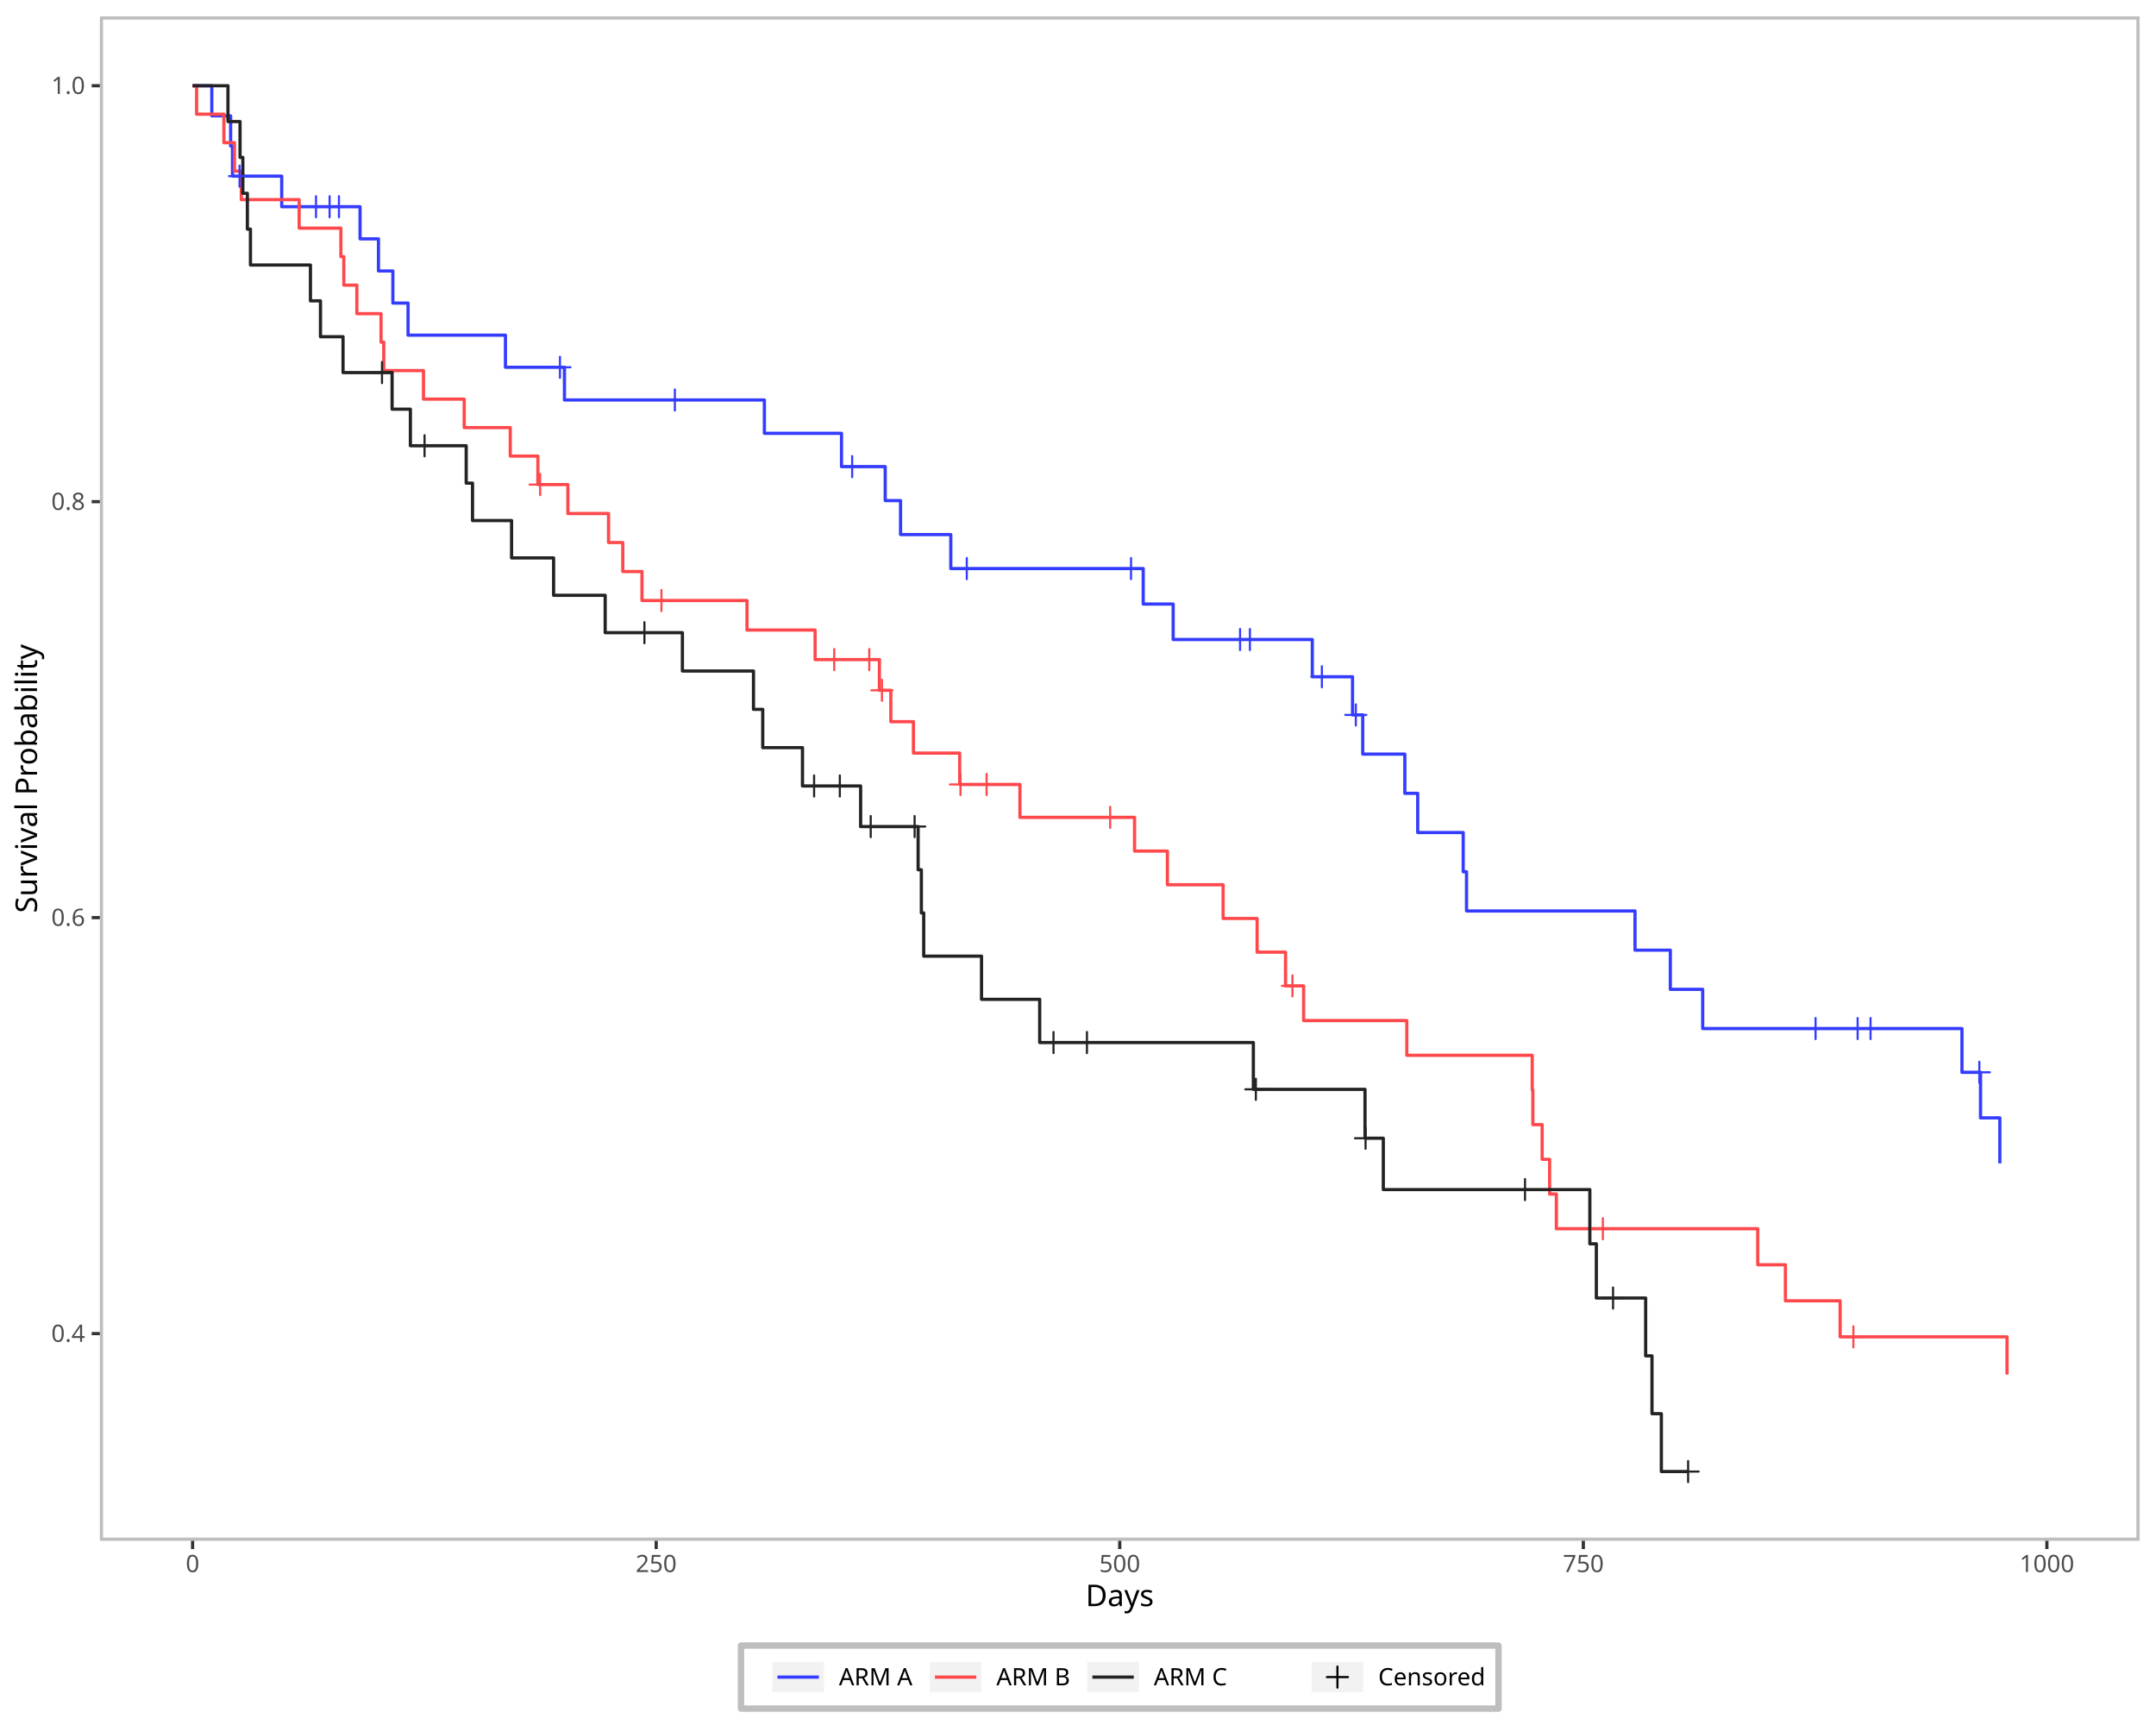
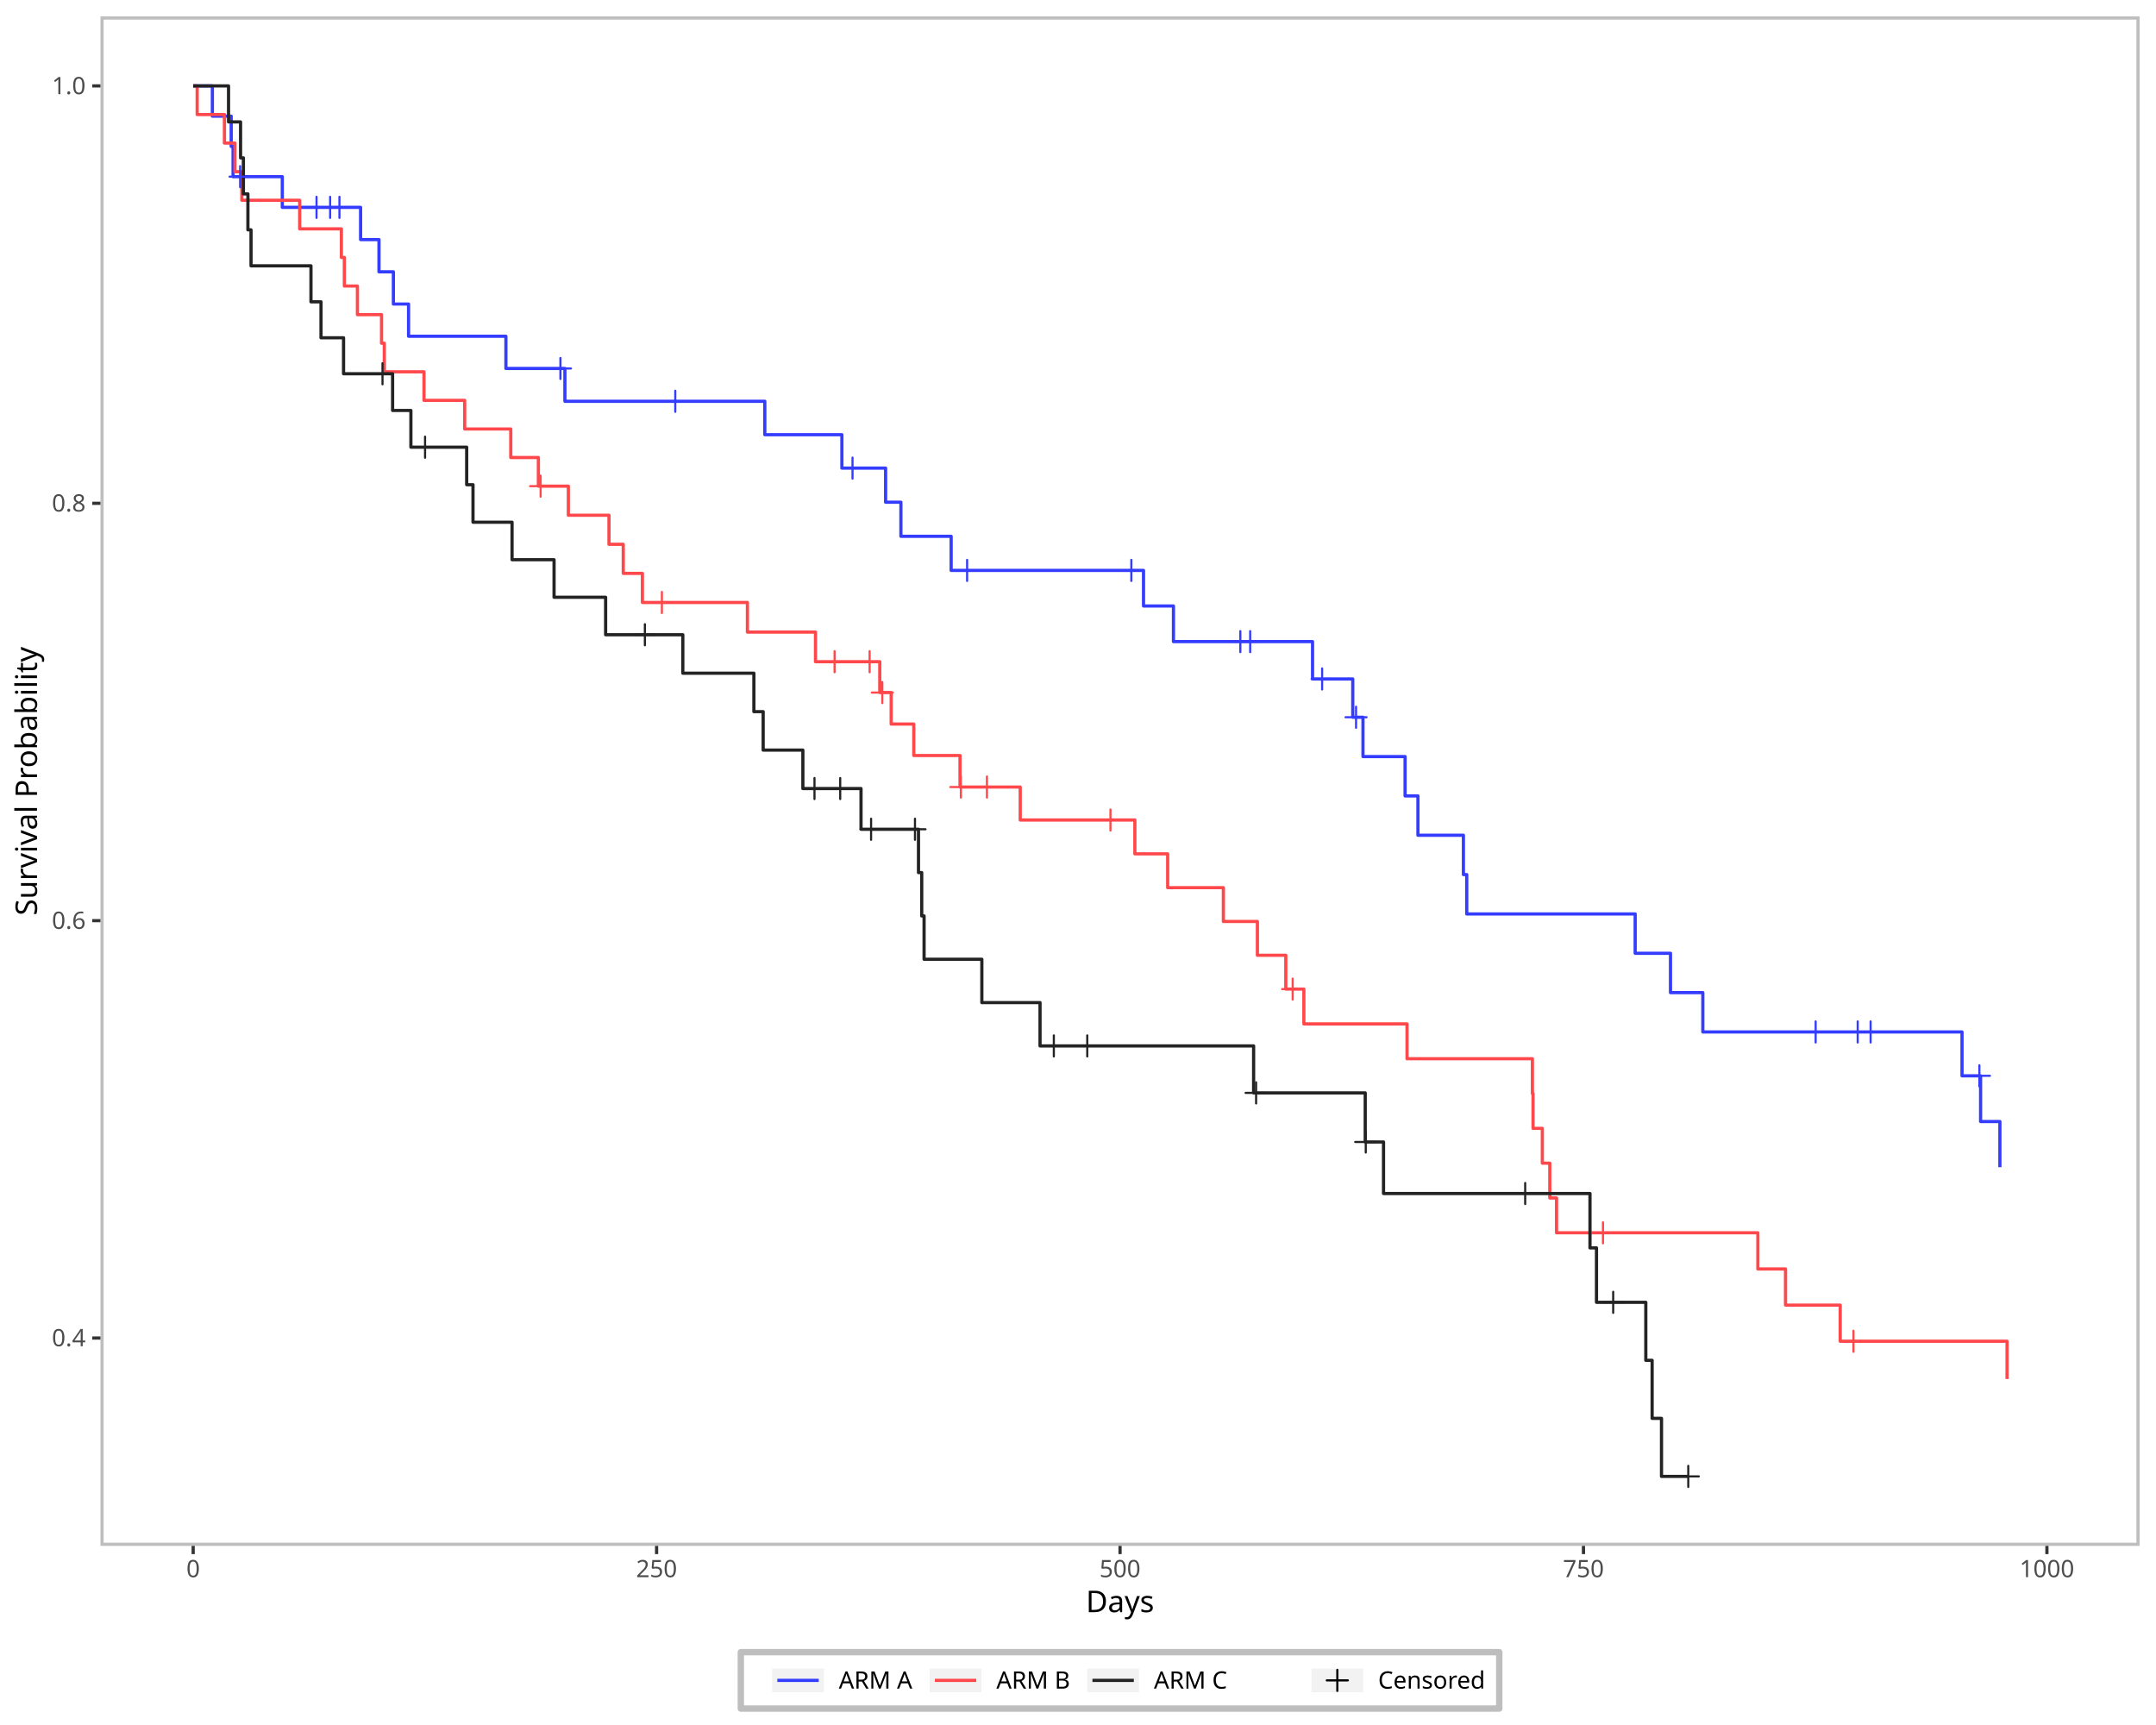
<svg xmlns="http://www.w3.org/2000/svg" class="svglite" data-engine-version="2.0" width="720.00pt" height="576.00pt" viewBox="0 0 720.00 576.00">
  <defs>
    <style type="text/css">
    .svglite line, .svglite polyline, .svglite polygon, .svglite path, .svglite rect, .svglite circle {
      fill: none;
      stroke: #000000;
      stroke-linecap: round;
      stroke-linejoin: round;
      stroke-miterlimit: 10.00;
    }
  </style>
  </defs>
  <rect width="100%" height="100%" style="stroke: none; fill: #FFFFFF;" />
  <defs>
    <clipPath id="cpMC4wMHw3MjAuMDB8MC4wMHw1NzYuMDA=">
      <rect x="0.00" y="0.00" width="720.00" height="576.00" />
    </clipPath>
  </defs>
  <g clip-path="url(#cpMC4wMHw3MjAuMDB8MC4wMHw1NzYuMDA=)">
    <rect x="0.00" y="0.00" width="720.00" height="576.00" style="stroke-width: 1.07; stroke: #FFFFFF; fill: #FFFFFF;" />
  </g>
  <defs>
-     <clipPath id="cpMzMuMzV8NzE0LjUyfDUuNDh8NTE0LjUw">
-       <rect x="33.35" y="5.48" width="681.17" height="509.02" />
+     <clipPath id="cpMzMuNTV8NzE0LjUyfDUuNDh8NTE2LjIw">
+       <rect x="33.55" y="5.48" width="680.97" height="510.72" />
    </clipPath>
  </defs>
-   <g clip-path="url(#cpMzMuMzV8NzE0LjUyfDUuNDh8NTE0LjUw)">
-     <polyline points="64.32,514.50 64.32,5.48 " style="stroke-width: 4.27; stroke: #FFFFFF; stroke-linecap: butt;" />
-     <polyline points="219.13,514.50 219.13,5.48 " style="stroke-width: 4.27; stroke: #FFFFFF; stroke-linecap: butt;" />
-     <polyline points="373.94,514.50 373.94,5.48 " style="stroke-width: 4.27; stroke: #FFFFFF; stroke-linecap: butt;" />
-     <polyline points="528.75,514.50 528.75,5.48 " style="stroke-width: 4.27; stroke: #FFFFFF; stroke-linecap: butt;" />
-     <polyline points="683.56,514.50 683.56,5.48 " style="stroke-width: 4.27; stroke: #FFFFFF; stroke-linecap: butt;" />
-     <line x1="33.35" y1="723.10" x2="714.52" y2="723.10" style="stroke-width: 1.07; stroke-linecap: butt;" />
-     <polyline points="64.32,28.62 70.73,28.62 70.73,38.68 77.02,38.68 77.02,48.75 77.64,48.75 77.64,58.81 80.00,58.81 80.00,58.81 94.08,58.81 94.08,69.03 105.53,69.03 105.53,69.03 110.07,69.03 110.07,69.03 113.19,69.03 113.19,69.03 120.24,69.03 120.24,79.75 126.39,79.75 126.39,90.48 131.20,90.48 131.20,101.20 136.27,101.20 136.27,111.92 168.79,111.92 168.79,122.64 187.00,122.64 187.00,122.64 188.50,122.64 188.50,133.56 225.37,133.56 225.37,133.56 255.27,133.56 255.27,144.69 281.02,144.69 281.02,155.81 284.58,155.81 284.58,155.81 295.62,155.81 295.62,167.15 300.74,167.15 300.74,178.50 317.52,178.50 317.52,189.85 322.86,189.85 322.86,189.85 377.71,189.85 377.71,189.85 381.78,189.85 381.78,201.70 391.78,201.70 391.78,213.55 414.12,213.55 414.12,213.55 417.41,213.55 417.41,213.55 438.25,213.55 438.25,225.98 441.45,225.98 441.45,225.98 451.68,225.98 451.68,238.72 452.78,238.72 452.78,238.72 455.09,238.72 455.09,251.81 469.15,251.81 469.15,264.90 473.45,264.90 473.45,278.00 488.64,278.00 488.64,291.09 489.75,291.09 489.75,304.18 546.02,304.18 546.02,317.27 557.81,317.27 557.81,330.36 568.62,330.36 568.62,343.45 606.31,343.45 606.31,343.45 620.36,343.45 620.36,343.45 624.67,343.45 624.67,343.45 655.20,343.45 655.20,358.06 661.00,358.06 661.00,358.06 661.40,358.06 661.40,373.27 667.85,373.27 667.85,388.48 " style="stroke-width: 1.07; stroke: #343CFF; stroke-linecap: butt;" />
-     <polyline points="64.32,28.62 65.66,28.62 65.66,38.13 74.77,38.13 74.77,47.64 78.29,47.64 78.29,57.16 80.58,57.16 80.58,66.67 99.90,66.67 99.90,76.18 113.84,76.18 113.84,85.70 114.82,85.70 114.82,95.21 119.18,95.21 119.18,104.73 127.25,104.73 127.25,114.24 128.16,114.24 128.16,123.75 141.42,123.75 141.42,133.27 155.02,133.27 155.02,142.78 170.41,142.78 170.41,152.29 179.63,152.29 179.63,161.81 180.38,161.81 180.38,161.81 189.64,161.81 189.64,171.48 203.22,171.48 203.22,181.16 207.99,181.16 207.99,190.84 214.39,190.84 214.39,200.52 220.89,200.52 220.89,200.52 249.46,200.52 249.46,210.38 272.20,210.38 272.20,220.24 278.58,220.24 278.58,220.24 290.29,220.24 290.29,220.24 293.68,220.24 293.68,230.50 294.53,230.50 294.53,230.50 297.49,230.50 297.49,240.98 305.04,240.98 305.04,251.46 320.49,251.46 320.49,261.94 320.76,261.94 320.76,261.94 329.48,261.94 329.48,261.94 340.60,261.94 340.60,272.92 370.74,272.92 370.74,272.92 378.89,272.92 378.89,284.18 389.86,284.18 389.86,295.43 408.46,295.43 408.46,306.69 419.82,306.69 419.82,317.94 429.31,317.94 429.31,329.20 431.61,329.20 431.61,329.20 435.35,329.20 435.35,340.78 469.81,340.78 469.81,352.37 511.69,352.37 511.69,363.95 511.90,363.95 511.90,375.54 515.00,375.54 515.00,387.12 517.50,387.12 517.50,398.71 519.75,398.71 519.75,410.29 535.27,410.29 535.27,410.29 587.00,410.29 587.00,422.33 596.24,422.33 596.24,434.36 614.51,434.36 614.51,446.39 618.94,446.39 618.94,446.39 670.25,446.39 670.25,458.97 " style="stroke-width: 1.07; stroke: #FF484B; stroke-linecap: butt;" />
-     <polyline points="64.32,28.62 76.13,28.62 76.13,40.59 80.16,40.59 80.16,52.56 81.10,52.56 81.10,64.54 82.61,64.54 82.61,76.51 83.64,76.51 83.64,88.49 103.67,88.49 103.67,100.46 107.02,100.46 107.02,112.43 114.56,112.43 114.56,124.41 127.57,124.41 127.57,124.41 130.94,124.41 130.94,136.63 137.05,136.63 137.05,148.84 141.78,148.84 141.78,148.84 155.69,148.84 155.69,161.33 157.80,161.33 157.80,173.81 170.84,173.81 170.84,186.30 184.88,186.30 184.88,198.78 202.10,198.78 202.10,211.26 215.21,211.26 215.21,211.26 227.89,211.26 227.89,224.06 251.63,224.06 251.63,236.86 254.72,236.86 254.72,249.65 267.99,249.65 267.99,262.45 271.87,262.45 271.87,262.45 280.46,262.45 280.46,262.45 287.41,262.45 287.41,276.00 290.78,276.00 290.78,276.00 305.44,276.00 305.44,276.00 306.61,276.00 306.61,290.42 307.69,290.42 307.69,304.84 308.48,304.84 308.48,319.27 327.78,319.27 327.78,333.69 347.21,333.69 347.21,348.11 351.82,348.11 351.82,348.11 362.99,348.11 362.99,348.11 418.56,348.11 418.56,363.74 419.40,363.74 419.40,363.74 455.85,363.74 455.85,380.07 456.03,380.07 456.03,380.07 461.96,380.07 461.96,397.22 509.28,397.22 509.28,397.22 530.93,397.22 530.93,415.33 533.10,415.33 533.10,433.43 538.68,433.43 538.68,433.43 549.57,433.43 549.57,452.74 551.68,452.74 551.68,472.05 554.81,472.05 554.81,491.37 563.75,491.37 563.75,491.37 " style="stroke-width: 1.07; stroke: #232323; stroke-linecap: butt;" />
-     <line x1="76.48" y1="58.81" x2="83.52" y2="58.81" style="stroke-width: 0.71; stroke: #343CFF;" />
-     <line x1="80.00" y1="62.33" x2="80.00" y2="55.29" style="stroke-width: 0.71; stroke: #343CFF;" />
-     <line x1="102.01" y1="69.03" x2="109.05" y2="69.03" style="stroke-width: 0.71; stroke: #343CFF;" />
-     <line x1="105.53" y1="72.55" x2="105.53" y2="65.51" style="stroke-width: 0.71; stroke: #343CFF;" />
-     <line x1="106.55" y1="69.03" x2="113.59" y2="69.03" style="stroke-width: 0.71; stroke: #343CFF;" />
-     <line x1="110.07" y1="72.55" x2="110.07" y2="65.51" style="stroke-width: 0.71; stroke: #343CFF;" />
-     <line x1="109.67" y1="69.03" x2="116.70" y2="69.03" style="stroke-width: 0.71; stroke: #343CFF;" />
-     <line x1="113.19" y1="72.55" x2="113.19" y2="65.51" style="stroke-width: 0.71; stroke: #343CFF;" />
-     <line x1="183.48" y1="122.64" x2="190.51" y2="122.64" style="stroke-width: 0.71; stroke: #343CFF;" />
-     <line x1="187.00" y1="126.16" x2="187.00" y2="119.13" style="stroke-width: 0.71; stroke: #343CFF;" />
-     <line x1="221.85" y1="133.56" x2="228.89" y2="133.56" style="stroke-width: 0.71; stroke: #343CFF;" />
-     <line x1="225.37" y1="137.08" x2="225.37" y2="130.04" style="stroke-width: 0.71; stroke: #343CFF;" />
-     <line x1="281.06" y1="155.81" x2="288.10" y2="155.81" style="stroke-width: 0.71; stroke: #343CFF;" />
-     <line x1="284.58" y1="159.33" x2="284.58" y2="152.29" style="stroke-width: 0.71; stroke: #343CFF;" />
-     <line x1="319.34" y1="189.85" x2="326.38" y2="189.85" style="stroke-width: 0.71; stroke: #343CFF;" />
-     <line x1="322.86" y1="193.37" x2="322.86" y2="186.33" style="stroke-width: 0.71; stroke: #343CFF;" />
-     <line x1="374.19" y1="189.85" x2="381.23" y2="189.85" style="stroke-width: 0.71; stroke: #343CFF;" />
-     <line x1="377.71" y1="193.37" x2="377.71" y2="186.33" style="stroke-width: 0.71; stroke: #343CFF;" />
-     <line x1="410.60" y1="213.55" x2="417.64" y2="213.55" style="stroke-width: 0.71; stroke: #343CFF;" />
-     <line x1="414.12" y1="217.07" x2="414.12" y2="210.03" style="stroke-width: 0.71; stroke: #343CFF;" />
-     <line x1="413.89" y1="213.55" x2="420.93" y2="213.55" style="stroke-width: 0.71; stroke: #343CFF;" />
-     <line x1="417.41" y1="217.07" x2="417.41" y2="210.03" style="stroke-width: 0.71; stroke: #343CFF;" />
-     <line x1="437.93" y1="225.98" x2="444.97" y2="225.98" style="stroke-width: 0.71; stroke: #343CFF;" />
-     <line x1="441.45" y1="229.49" x2="441.45" y2="222.46" style="stroke-width: 0.71; stroke: #343CFF;" />
-     <line x1="449.26" y1="238.72" x2="456.30" y2="238.72" style="stroke-width: 0.71; stroke: #343CFF;" />
-     <line x1="452.78" y1="242.24" x2="452.78" y2="235.20" style="stroke-width: 0.71; stroke: #343CFF;" />
-     <line x1="602.79" y1="343.45" x2="609.83" y2="343.45" style="stroke-width: 0.71; stroke: #343CFF;" />
-     <line x1="606.31" y1="346.97" x2="606.31" y2="339.93" style="stroke-width: 0.71; stroke: #343CFF;" />
-     <line x1="616.84" y1="343.45" x2="623.87" y2="343.45" style="stroke-width: 0.71; stroke: #343CFF;" />
-     <line x1="620.36" y1="346.97" x2="620.36" y2="339.93" style="stroke-width: 0.71; stroke: #343CFF;" />
-     <line x1="621.15" y1="343.45" x2="628.19" y2="343.45" style="stroke-width: 0.71; stroke: #343CFF;" />
-     <line x1="624.67" y1="346.97" x2="624.67" y2="339.93" style="stroke-width: 0.71; stroke: #343CFF;" />
-     <line x1="657.49" y1="358.06" x2="664.52" y2="358.06" style="stroke-width: 0.71; stroke: #343CFF;" />
-     <line x1="661.00" y1="361.57" x2="661.00" y2="354.54" style="stroke-width: 0.71; stroke: #343CFF;" />
-     <line x1="176.86" y1="161.81" x2="183.90" y2="161.81" style="stroke-width: 0.71; stroke: #FF484B;" />
-     <line x1="180.38" y1="165.33" x2="180.38" y2="158.29" style="stroke-width: 0.71; stroke: #FF484B;" />
-     <line x1="217.37" y1="200.52" x2="224.41" y2="200.52" style="stroke-width: 0.71; stroke: #FF484B;" />
-     <line x1="220.89" y1="204.04" x2="220.89" y2="197.00" style="stroke-width: 0.71; stroke: #FF484B;" />
-     <line x1="275.07" y1="220.24" x2="282.10" y2="220.24" style="stroke-width: 0.71; stroke: #FF484B;" />
-     <line x1="278.58" y1="223.76" x2="278.58" y2="216.72" style="stroke-width: 0.71; stroke: #FF484B;" />
-     <line x1="286.77" y1="220.24" x2="293.81" y2="220.24" style="stroke-width: 0.71; stroke: #FF484B;" />
-     <line x1="290.29" y1="223.76" x2="290.29" y2="216.72" style="stroke-width: 0.71; stroke: #FF484B;" />
-     <line x1="291.01" y1="230.50" x2="298.05" y2="230.50" style="stroke-width: 0.71; stroke: #FF484B;" />
-     <line x1="294.53" y1="234.02" x2="294.53" y2="226.98" style="stroke-width: 0.71; stroke: #FF484B;" />
-     <line x1="317.24" y1="261.94" x2="324.28" y2="261.94" style="stroke-width: 0.71; stroke: #FF484B;" />
-     <line x1="320.76" y1="265.46" x2="320.76" y2="258.42" style="stroke-width: 0.71; stroke: #FF484B;" />
-     <line x1="325.96" y1="261.94" x2="333.00" y2="261.94" style="stroke-width: 0.71; stroke: #FF484B;" />
-     <line x1="329.48" y1="265.46" x2="329.48" y2="258.42" style="stroke-width: 0.71; stroke: #FF484B;" />
-     <line x1="367.22" y1="272.92" x2="374.26" y2="272.92" style="stroke-width: 0.71; stroke: #FF484B;" />
-     <line x1="370.74" y1="276.44" x2="370.74" y2="269.40" style="stroke-width: 0.71; stroke: #FF484B;" />
-     <line x1="428.09" y1="329.20" x2="435.13" y2="329.20" style="stroke-width: 0.71; stroke: #FF484B;" />
-     <line x1="431.61" y1="332.71" x2="431.61" y2="325.68" style="stroke-width: 0.71; stroke: #FF484B;" />
-     <line x1="531.75" y1="410.29" x2="538.79" y2="410.29" style="stroke-width: 0.71; stroke: #FF484B;" />
-     <line x1="535.27" y1="413.81" x2="535.27" y2="406.78" style="stroke-width: 0.71; stroke: #FF484B;" />
-     <line x1="615.43" y1="446.39" x2="622.46" y2="446.39" style="stroke-width: 0.71; stroke: #FF484B;" />
-     <line x1="618.94" y1="449.91" x2="618.94" y2="442.87" style="stroke-width: 0.71; stroke: #FF484B;" />
-     <line x1="124.05" y1="124.41" x2="131.09" y2="124.41" style="stroke-width: 0.71; stroke: #232323;" />
-     <line x1="127.57" y1="127.93" x2="127.57" y2="120.89" style="stroke-width: 0.71; stroke: #232323;" />
-     <line x1="138.26" y1="148.84" x2="145.30" y2="148.84" style="stroke-width: 0.71; stroke: #232323;" />
-     <line x1="141.78" y1="152.36" x2="141.78" y2="145.33" style="stroke-width: 0.71; stroke: #232323;" />
-     <line x1="211.69" y1="211.26" x2="218.73" y2="211.26" style="stroke-width: 0.71; stroke: #232323;" />
-     <line x1="215.21" y1="214.78" x2="215.21" y2="207.75" style="stroke-width: 0.71; stroke: #232323;" />
-     <line x1="268.35" y1="262.45" x2="275.39" y2="262.45" style="stroke-width: 0.71; stroke: #232323;" />
-     <line x1="271.87" y1="265.97" x2="271.87" y2="258.93" style="stroke-width: 0.71; stroke: #232323;" />
-     <line x1="276.94" y1="262.45" x2="283.98" y2="262.45" style="stroke-width: 0.71; stroke: #232323;" />
-     <line x1="280.46" y1="265.97" x2="280.46" y2="258.93" style="stroke-width: 0.71; stroke: #232323;" />
-     <line x1="287.26" y1="276.00" x2="294.30" y2="276.00" style="stroke-width: 0.71; stroke: #232323;" />
-     <line x1="290.78" y1="279.52" x2="290.78" y2="272.48" style="stroke-width: 0.71; stroke: #232323;" />
-     <line x1="301.92" y1="276.00" x2="308.96" y2="276.00" style="stroke-width: 0.71; stroke: #232323;" />
-     <line x1="305.44" y1="279.52" x2="305.44" y2="272.48" style="stroke-width: 0.71; stroke: #232323;" />
-     <line x1="348.30" y1="348.11" x2="355.34" y2="348.11" style="stroke-width: 0.71; stroke: #232323;" />
-     <line x1="351.82" y1="351.63" x2="351.82" y2="344.59" style="stroke-width: 0.71; stroke: #232323;" />
-     <line x1="359.47" y1="348.11" x2="366.51" y2="348.11" style="stroke-width: 0.71; stroke: #232323;" />
-     <line x1="362.99" y1="351.63" x2="362.99" y2="344.59" style="stroke-width: 0.71; stroke: #232323;" />
-     <line x1="415.88" y1="363.74" x2="422.92" y2="363.74" style="stroke-width: 0.71; stroke: #232323;" />
-     <line x1="419.40" y1="367.26" x2="419.40" y2="360.22" style="stroke-width: 0.71; stroke: #232323;" />
-     <line x1="452.51" y1="380.07" x2="459.55" y2="380.07" style="stroke-width: 0.71; stroke: #232323;" />
-     <line x1="456.03" y1="383.59" x2="456.03" y2="376.55" style="stroke-width: 0.71; stroke: #232323;" />
-     <line x1="505.76" y1="397.22" x2="512.80" y2="397.22" style="stroke-width: 0.71; stroke: #232323;" />
-     <line x1="509.28" y1="400.74" x2="509.28" y2="393.70" style="stroke-width: 0.71; stroke: #232323;" />
-     <line x1="535.16" y1="433.43" x2="542.20" y2="433.43" style="stroke-width: 0.71; stroke: #232323;" />
-     <line x1="538.68" y1="436.95" x2="538.68" y2="429.91" style="stroke-width: 0.71; stroke: #232323;" />
-     <line x1="560.23" y1="491.37" x2="567.27" y2="491.37" style="stroke-width: 0.71; stroke: #232323;" />
-     <line x1="563.75" y1="494.89" x2="563.75" y2="487.85" style="stroke-width: 0.71; stroke: #232323;" />
-     <rect x="33.35" y="5.48" width="681.17" height="509.02" style="stroke-width: 2.13; stroke: #BEBEBE;" />
+   <g clip-path="url(#cpMzMuNTV8NzE0LjUyfDUuNDh8NTE2LjIw)">
+     <polyline points="64.51,516.20 64.51,5.48 " style="stroke-width: 4.27; stroke: #FFFFFF; stroke-linecap: butt;" />
+     <polyline points="219.27,516.20 219.27,5.48 " style="stroke-width: 4.27; stroke: #FFFFFF; stroke-linecap: butt;" />
+     <polyline points="374.04,516.20 374.04,5.48 " style="stroke-width: 4.27; stroke: #FFFFFF; stroke-linecap: butt;" />
+     <polyline points="528.80,516.20 528.80,5.48 " style="stroke-width: 4.27; stroke: #FFFFFF; stroke-linecap: butt;" />
+     <polyline points="683.57,516.20 683.57,5.48 " style="stroke-width: 4.27; stroke: #FFFFFF; stroke-linecap: butt;" />
+     <line x1="33.55" y1="725.50" x2="714.52" y2="725.50" style="stroke-width: 1.07; stroke-linecap: butt;" />
+     <polyline points="64.51,28.69 70.92,28.69 70.92,38.79 77.21,38.79 77.21,48.89 77.83,48.89 77.83,58.99 80.19,58.99 80.19,58.99 94.27,58.99 94.27,69.24 105.71,69.24 105.71,69.24 110.25,69.24 110.25,69.24 113.36,69.24 113.36,69.24 120.42,69.24 120.42,80.00 126.56,80.00 126.56,90.76 131.37,90.76 131.37,101.52 136.44,101.52 136.44,112.28 168.95,112.28 168.95,123.04 187.15,123.04 187.15,123.04 188.65,123.04 188.65,133.99 225.51,133.99 225.51,133.99 255.41,133.99 255.41,145.15 281.15,145.15 281.15,156.31 284.70,156.31 284.70,156.31 295.75,156.31 295.75,167.69 300.86,167.69 300.86,179.08 317.64,179.08 317.64,190.46 322.97,190.46 322.97,190.46 377.81,190.46 377.81,190.46 381.88,190.46 381.88,202.35 391.88,202.35 391.88,214.24 414.21,214.24 414.21,214.24 417.50,214.24 417.50,214.24 438.33,214.24 438.33,226.71 441.53,226.71 441.53,226.71 451.76,226.71 451.76,239.50 452.86,239.50 452.86,239.50 455.17,239.50 455.17,252.63 469.23,252.63 469.23,265.77 473.52,265.77 473.52,278.90 488.71,278.90 488.71,292.04 489.82,292.04 489.82,305.18 546.07,305.18 546.07,318.31 557.86,318.31 557.86,331.45 568.66,331.45 568.66,344.58 606.34,344.58 606.34,344.58 620.38,344.58 620.38,344.58 624.70,344.58 624.70,344.58 655.22,344.58 655.22,359.23 661.02,359.23 661.02,359.23 661.42,359.23 661.42,374.49 667.87,374.49 667.87,389.75 " style="stroke-width: 1.07; stroke: #343CFF; stroke-linecap: butt;" />
+     <polyline points="64.51,28.69 65.85,28.69 65.85,38.24 74.95,38.24 74.95,47.78 78.47,47.78 78.47,57.33 80.76,57.33 80.76,66.88 100.08,66.88 100.08,76.42 114.01,76.42 114.01,85.97 115.00,85.97 115.00,95.51 119.36,95.51 119.36,105.06 127.42,105.06 127.42,114.60 128.33,114.60 128.33,124.15 141.59,124.15 141.59,133.69 155.18,133.69 155.18,143.24 170.57,143.24 170.57,152.78 179.79,152.78 179.79,162.33 180.54,162.33 180.54,162.33 189.80,162.33 189.80,172.04 203.37,172.04 203.37,181.75 208.14,181.75 208.14,191.46 214.53,191.46 214.53,201.17 221.04,201.17 221.04,201.17 249.60,201.17 249.60,211.06 272.33,211.06 272.33,220.95 278.71,220.95 278.71,220.95 290.41,220.95 290.41,220.95 293.80,220.95 293.80,231.25 294.65,231.25 294.65,231.25 297.61,231.25 297.61,241.77 305.16,241.77 305.16,252.28 320.60,252.28 320.60,262.80 320.88,262.80 320.88,262.80 329.59,262.80 329.59,262.80 340.71,262.80 340.71,273.81 370.84,273.81 370.84,273.81 378.99,273.81 378.99,285.11 389.95,285.11 389.95,296.40 408.55,296.40 408.55,307.69 419.91,307.69 419.91,318.98 429.40,318.98 429.40,330.27 431.69,330.27 431.69,330.27 435.43,330.27 435.43,341.90 469.88,341.90 469.88,353.52 511.75,353.52 511.75,365.15 511.96,365.15 511.96,376.77 515.06,376.77 515.06,388.40 517.56,388.40 517.56,400.02 519.81,400.02 519.81,411.64 535.32,411.64 535.32,411.64 587.04,411.64 587.04,423.72 596.28,423.72 596.28,435.79 614.54,435.79 614.54,447.86 618.97,447.86 618.97,447.86 670.26,447.86 670.26,460.48 " style="stroke-width: 1.07; stroke: #FF484B; stroke-linecap: butt;" />
+     <polyline points="64.51,28.69 76.32,28.69 76.32,40.71 80.34,40.71 80.34,52.72 81.28,52.72 81.28,64.74 82.79,64.74 82.79,76.75 83.83,76.75 83.83,88.76 103.85,88.76 103.85,100.78 107.20,100.78 107.20,112.79 114.73,112.79 114.73,124.80 127.74,124.80 127.74,124.80 131.11,124.80 131.11,137.06 137.22,137.06 137.22,149.32 141.95,149.32 141.95,149.32 155.85,149.32 155.85,161.85 157.96,161.85 157.96,174.37 171.00,174.37 171.00,186.90 185.03,186.90 185.03,199.43 202.25,199.43 202.25,211.95 215.36,211.95 215.36,211.95 228.03,211.95 228.03,224.79 251.76,224.79 251.76,237.63 254.86,237.63 254.86,250.47 268.12,250.47 268.12,263.31 272.00,263.31 272.00,263.31 280.59,263.31 280.59,263.31 287.54,263.31 287.54,276.90 290.90,276.90 290.90,276.90 305.56,276.90 305.56,276.90 306.73,276.90 306.73,291.37 307.81,291.37 307.81,305.84 308.60,305.84 308.60,320.31 327.89,320.31 327.89,334.78 347.32,334.78 347.32,349.25 351.93,349.25 351.93,349.25 363.09,349.25 363.09,349.25 418.65,349.25 418.65,364.93 419.48,364.93 419.48,364.93 455.92,364.93 455.92,381.32 456.10,381.32 456.10,381.32 462.03,381.32 462.03,398.53 509.34,398.53 509.34,398.53 530.98,398.53 530.98,416.69 533.15,416.69 533.15,434.86 538.73,434.86 538.73,434.86 549.62,434.86 549.62,454.23 551.73,454.23 551.73,473.61 554.86,473.61 554.86,492.99 563.80,492.99 563.80,492.99 " style="stroke-width: 1.07; stroke: #232323; stroke-linecap: butt;" />
+     <line x1="76.67" y1="58.99" x2="83.71" y2="58.99" style="stroke-width: 0.71; stroke: #343CFF;" />
+     <line x1="80.19" y1="62.51" x2="80.19" y2="55.47" style="stroke-width: 0.71; stroke: #343CFF;" />
+     <line x1="102.19" y1="69.24" x2="109.23" y2="69.24" style="stroke-width: 0.71; stroke: #343CFF;" />
+     <line x1="105.71" y1="72.76" x2="105.71" y2="65.72" style="stroke-width: 0.71; stroke: #343CFF;" />
+     <line x1="106.73" y1="69.24" x2="113.77" y2="69.24" style="stroke-width: 0.71; stroke: #343CFF;" />
+     <line x1="110.25" y1="72.76" x2="110.25" y2="65.72" style="stroke-width: 0.71; stroke: #343CFF;" />
+     <line x1="109.84" y1="69.24" x2="116.88" y2="69.24" style="stroke-width: 0.71; stroke: #343CFF;" />
+     <line x1="113.36" y1="72.76" x2="113.36" y2="65.72" style="stroke-width: 0.71; stroke: #343CFF;" />
+     <line x1="183.63" y1="123.04" x2="190.67" y2="123.04" style="stroke-width: 0.71; stroke: #343CFF;" />
+     <line x1="187.15" y1="126.55" x2="187.15" y2="119.52" style="stroke-width: 0.71; stroke: #343CFF;" />
+     <line x1="221.99" y1="133.99" x2="229.03" y2="133.99" style="stroke-width: 0.71; stroke: #343CFF;" />
+     <line x1="225.51" y1="137.51" x2="225.51" y2="130.47" style="stroke-width: 0.71; stroke: #343CFF;" />
+     <line x1="281.19" y1="156.31" x2="288.22" y2="156.31" style="stroke-width: 0.71; stroke: #343CFF;" />
+     <line x1="284.70" y1="159.83" x2="284.70" y2="152.79" style="stroke-width: 0.71; stroke: #343CFF;" />
+     <line x1="319.45" y1="190.46" x2="326.49" y2="190.46" style="stroke-width: 0.71; stroke: #343CFF;" />
+     <line x1="322.97" y1="193.98" x2="322.97" y2="186.94" style="stroke-width: 0.71; stroke: #343CFF;" />
+     <line x1="374.29" y1="190.46" x2="381.33" y2="190.46" style="stroke-width: 0.71; stroke: #343CFF;" />
+     <line x1="377.81" y1="193.98" x2="377.81" y2="186.94" style="stroke-width: 0.71; stroke: #343CFF;" />
+     <line x1="410.69" y1="214.24" x2="417.73" y2="214.24" style="stroke-width: 0.71; stroke: #343CFF;" />
+     <line x1="414.21" y1="217.76" x2="414.21" y2="210.72" style="stroke-width: 0.71; stroke: #343CFF;" />
+     <line x1="413.98" y1="214.24" x2="421.02" y2="214.24" style="stroke-width: 0.71; stroke: #343CFF;" />
+     <line x1="417.50" y1="217.76" x2="417.50" y2="210.72" style="stroke-width: 0.71; stroke: #343CFF;" />
+     <line x1="438.01" y1="226.71" x2="445.05" y2="226.71" style="stroke-width: 0.71; stroke: #343CFF;" />
+     <line x1="441.53" y1="230.23" x2="441.53" y2="223.19" style="stroke-width: 0.71; stroke: #343CFF;" />
+     <line x1="449.34" y1="239.50" x2="456.37" y2="239.50" style="stroke-width: 0.71; stroke: #343CFF;" />
+     <line x1="452.86" y1="243.02" x2="452.86" y2="235.98" style="stroke-width: 0.71; stroke: #343CFF;" />
+     <line x1="602.82" y1="344.58" x2="609.86" y2="344.58" style="stroke-width: 0.71; stroke: #343CFF;" />
+     <line x1="606.34" y1="348.10" x2="606.34" y2="341.06" style="stroke-width: 0.71; stroke: #343CFF;" />
+     <line x1="616.86" y1="344.58" x2="623.90" y2="344.58" style="stroke-width: 0.71; stroke: #343CFF;" />
+     <line x1="620.38" y1="348.10" x2="620.38" y2="341.06" style="stroke-width: 0.71; stroke: #343CFF;" />
+     <line x1="621.18" y1="344.58" x2="628.22" y2="344.58" style="stroke-width: 0.71; stroke: #343CFF;" />
+     <line x1="624.70" y1="348.10" x2="624.70" y2="341.06" style="stroke-width: 0.71; stroke: #343CFF;" />
+     <line x1="657.50" y1="359.23" x2="664.54" y2="359.23" style="stroke-width: 0.71; stroke: #343CFF;" />
+     <line x1="661.02" y1="362.75" x2="661.02" y2="355.71" style="stroke-width: 0.71; stroke: #343CFF;" />
+     <line x1="177.02" y1="162.33" x2="184.06" y2="162.33" style="stroke-width: 0.71; stroke: #FF484B;" />
+     <line x1="180.54" y1="165.85" x2="180.54" y2="158.81" style="stroke-width: 0.71; stroke: #FF484B;" />
+     <line x1="217.52" y1="201.17" x2="224.56" y2="201.17" style="stroke-width: 0.71; stroke: #FF484B;" />
+     <line x1="221.04" y1="204.69" x2="221.04" y2="197.65" style="stroke-width: 0.71; stroke: #FF484B;" />
+     <line x1="275.19" y1="220.95" x2="282.23" y2="220.95" style="stroke-width: 0.71; stroke: #FF484B;" />
+     <line x1="278.71" y1="224.47" x2="278.71" y2="217.43" style="stroke-width: 0.71; stroke: #FF484B;" />
+     <line x1="286.89" y1="220.95" x2="293.93" y2="220.95" style="stroke-width: 0.71; stroke: #FF484B;" />
+     <line x1="290.41" y1="224.47" x2="290.41" y2="217.43" style="stroke-width: 0.71; stroke: #FF484B;" />
+     <line x1="291.13" y1="231.25" x2="298.17" y2="231.25" style="stroke-width: 0.71; stroke: #FF484B;" />
+     <line x1="294.65" y1="234.77" x2="294.65" y2="227.73" style="stroke-width: 0.71; stroke: #FF484B;" />
+     <line x1="317.36" y1="262.80" x2="324.40" y2="262.80" style="stroke-width: 0.71; stroke: #FF484B;" />
+     <line x1="320.88" y1="266.32" x2="320.88" y2="259.28" style="stroke-width: 0.71; stroke: #FF484B;" />
+     <line x1="326.07" y1="262.80" x2="333.11" y2="262.80" style="stroke-width: 0.71; stroke: #FF484B;" />
+     <line x1="329.59" y1="266.32" x2="329.59" y2="259.28" style="stroke-width: 0.71; stroke: #FF484B;" />
+     <line x1="367.32" y1="273.81" x2="374.36" y2="273.81" style="stroke-width: 0.71; stroke: #FF484B;" />
+     <line x1="370.84" y1="277.33" x2="370.84" y2="270.30" style="stroke-width: 0.71; stroke: #FF484B;" />
+     <line x1="428.17" y1="330.27" x2="435.21" y2="330.27" style="stroke-width: 0.71; stroke: #FF484B;" />
+     <line x1="431.69" y1="333.79" x2="431.69" y2="326.76" style="stroke-width: 0.71; stroke: #FF484B;" />
+     <line x1="531.80" y1="411.64" x2="538.84" y2="411.64" style="stroke-width: 0.71; stroke: #FF484B;" />
+     <line x1="535.32" y1="415.16" x2="535.32" y2="408.13" style="stroke-width: 0.71; stroke: #FF484B;" />
+     <line x1="615.45" y1="447.86" x2="622.49" y2="447.86" style="stroke-width: 0.71; stroke: #FF484B;" />
+     <line x1="618.97" y1="451.38" x2="618.97" y2="444.34" style="stroke-width: 0.71; stroke: #FF484B;" />
+     <line x1="124.22" y1="124.80" x2="131.26" y2="124.80" style="stroke-width: 0.71; stroke: #232323;" />
+     <line x1="127.74" y1="128.32" x2="127.74" y2="121.29" style="stroke-width: 0.71; stroke: #232323;" />
+     <line x1="138.43" y1="149.32" x2="145.46" y2="149.32" style="stroke-width: 0.71; stroke: #232323;" />
+     <line x1="141.95" y1="152.84" x2="141.95" y2="145.80" style="stroke-width: 0.71; stroke: #232323;" />
+     <line x1="211.84" y1="211.95" x2="218.87" y2="211.95" style="stroke-width: 0.71; stroke: #232323;" />
+     <line x1="215.36" y1="215.47" x2="215.36" y2="208.43" style="stroke-width: 0.71; stroke: #232323;" />
+     <line x1="268.48" y1="263.31" x2="275.52" y2="263.31" style="stroke-width: 0.71; stroke: #232323;" />
+     <line x1="272.00" y1="266.82" x2="272.00" y2="259.79" style="stroke-width: 0.71; stroke: #232323;" />
+     <line x1="277.07" y1="263.31" x2="284.11" y2="263.31" style="stroke-width: 0.71; stroke: #232323;" />
+     <line x1="280.59" y1="266.82" x2="280.59" y2="259.79" style="stroke-width: 0.71; stroke: #232323;" />
+     <line x1="287.38" y1="276.90" x2="294.42" y2="276.90" style="stroke-width: 0.71; stroke: #232323;" />
+     <line x1="290.90" y1="280.42" x2="290.90" y2="273.38" style="stroke-width: 0.71; stroke: #232323;" />
+     <line x1="302.04" y1="276.90" x2="309.08" y2="276.90" style="stroke-width: 0.71; stroke: #232323;" />
+     <line x1="305.56" y1="280.42" x2="305.56" y2="273.38" style="stroke-width: 0.71; stroke: #232323;" />
+     <line x1="348.41" y1="349.25" x2="355.45" y2="349.25" style="stroke-width: 0.71; stroke: #232323;" />
+     <line x1="351.93" y1="352.77" x2="351.93" y2="345.73" style="stroke-width: 0.71; stroke: #232323;" />
+     <line x1="359.57" y1="349.25" x2="366.61" y2="349.25" style="stroke-width: 0.71; stroke: #232323;" />
+     <line x1="363.09" y1="352.77" x2="363.09" y2="345.73" style="stroke-width: 0.71; stroke: #232323;" />
+     <line x1="415.97" y1="364.93" x2="423.00" y2="364.93" style="stroke-width: 0.71; stroke: #232323;" />
+     <line x1="419.48" y1="368.45" x2="419.48" y2="361.41" style="stroke-width: 0.71; stroke: #232323;" />
+     <line x1="452.58" y1="381.32" x2="459.62" y2="381.32" style="stroke-width: 0.71; stroke: #232323;" />
+     <line x1="456.10" y1="384.84" x2="456.10" y2="377.80" style="stroke-width: 0.71; stroke: #232323;" />
+     <line x1="505.82" y1="398.53" x2="512.86" y2="398.53" style="stroke-width: 0.71; stroke: #232323;" />
+     <line x1="509.34" y1="402.05" x2="509.34" y2="395.01" style="stroke-width: 0.71; stroke: #232323;" />
+     <line x1="535.21" y1="434.86" x2="542.25" y2="434.86" style="stroke-width: 0.71; stroke: #232323;" />
+     <line x1="538.73" y1="438.38" x2="538.73" y2="431.34" style="stroke-width: 0.71; stroke: #232323;" />
+     <line x1="560.28" y1="492.99" x2="567.32" y2="492.99" style="stroke-width: 0.71; stroke: #232323;" />
+     <line x1="563.80" y1="496.51" x2="563.80" y2="489.47" style="stroke-width: 0.71; stroke: #232323;" />
+     <rect x="33.55" y="5.48" width="680.97" height="510.72" style="stroke-width: 2.13; stroke: #BEBEBE;" />
  </g>
  <g clip-path="url(#cpMC4wMHw3MjAuMDB8MC4wMHw1NzYuMDA=)">
-     <text x="28.42" y="448.06" text-anchor="end" style="font-size: 8.00px; fill: #4D4D4D; font-family: sans;" textLength="11.12px" lengthAdjust="spacingAndGlyphs">0.4</text>
-     <text x="28.42" y="309.16" text-anchor="end" style="font-size: 8.00px; fill: #4D4D4D; font-family: sans;" textLength="11.12px" lengthAdjust="spacingAndGlyphs">0.6</text>
-     <text x="28.42" y="170.27" text-anchor="end" style="font-size: 8.00px; fill: #4D4D4D; font-family: sans;" textLength="11.12px" lengthAdjust="spacingAndGlyphs">0.8</text>
-     <text x="28.42" y="31.37" text-anchor="end" style="font-size: 8.00px; fill: #4D4D4D; font-family: sans;" textLength="11.12px" lengthAdjust="spacingAndGlyphs">1.0</text>
-     <polyline points="30.61,445.31 33.35,445.31 " style="stroke-width: 1.07; stroke: #333333; stroke-linecap: butt;" />
-     <polyline points="30.61,306.41 33.35,306.41 " style="stroke-width: 1.07; stroke: #333333; stroke-linecap: butt;" />
-     <polyline points="30.61,167.51 33.35,167.51 " style="stroke-width: 1.07; stroke: #333333; stroke-linecap: butt;" />
-     <polyline points="30.61,28.62 33.35,28.62 " style="stroke-width: 1.07; stroke: #333333; stroke-linecap: butt;" />
-     <polyline points="64.32,517.24 64.32,514.50 " style="stroke-width: 1.07; stroke: #333333; stroke-linecap: butt;" />
-     <polyline points="219.13,517.24 219.13,514.50 " style="stroke-width: 1.07; stroke: #333333; stroke-linecap: butt;" />
-     <polyline points="373.94,517.24 373.94,514.50 " style="stroke-width: 1.07; stroke: #333333; stroke-linecap: butt;" />
-     <polyline points="528.75,517.24 528.75,514.50 " style="stroke-width: 1.07; stroke: #333333; stroke-linecap: butt;" />
-     <polyline points="683.56,517.24 683.56,514.50 " style="stroke-width: 1.07; stroke: #333333; stroke-linecap: butt;" />
-     <text x="64.32" y="524.94" text-anchor="middle" style="font-size: 8.00px; fill: #4D4D4D; font-family: sans;" textLength="4.45px" lengthAdjust="spacingAndGlyphs">0</text>
-     <text x="219.13" y="524.94" text-anchor="middle" style="font-size: 8.00px; fill: #4D4D4D; font-family: sans;" textLength="13.35px" lengthAdjust="spacingAndGlyphs">250</text>
-     <text x="373.94" y="524.94" text-anchor="middle" style="font-size: 8.00px; fill: #4D4D4D; font-family: sans;" textLength="13.35px" lengthAdjust="spacingAndGlyphs">500</text>
-     <text x="528.75" y="524.94" text-anchor="middle" style="font-size: 8.00px; fill: #4D4D4D; font-family: sans;" textLength="13.35px" lengthAdjust="spacingAndGlyphs">750</text>
-     <text x="683.56" y="524.94" text-anchor="middle" style="font-size: 8.00px; fill: #4D4D4D; font-family: sans;" textLength="17.80px" lengthAdjust="spacingAndGlyphs">1000</text>
-     <text x="373.94" y="536.32" text-anchor="middle" style="font-size: 10.00px; font-family: sans;" textLength="22.79px" lengthAdjust="spacingAndGlyphs">Days</text>
-     <text transform="translate(12.36,259.99) rotate(-90)" text-anchor="middle" style="font-size: 10.00px; font-family: sans;" textLength="85.04px" lengthAdjust="spacingAndGlyphs">Survival Probability</text>
-     <rect x="247.45" y="549.48" width="252.98" height="21.04" style="stroke-width: 2.13; stroke: #BEBEBE;" />
-     <rect x="257.91" y="554.96" width="17.28" height="10.08" style="stroke-width: 1.07; stroke: none; fill: #F2F2F2;" />
-     <line x1="259.64" y1="560.00" x2="273.46" y2="560.00" style="stroke-width: 1.07; stroke: #343CFF; stroke-linecap: butt;" />
-     <rect x="310.49" y="554.96" width="17.28" height="10.08" style="stroke-width: 1.07; stroke: none; fill: #F2F2F2;" />
-     <line x1="312.22" y1="560.00" x2="326.04" y2="560.00" style="stroke-width: 1.07; stroke: #FF484B; stroke-linecap: butt;" />
-     <rect x="363.07" y="554.96" width="17.28" height="10.08" style="stroke-width: 1.07; stroke: none; fill: #F2F2F2;" />
-     <line x1="364.80" y1="560.00" x2="378.62" y2="560.00" style="stroke-width: 1.07; stroke: #232323; stroke-linecap: butt;" />
-     <text x="280.17" y="562.75" style="font-size: 8.00px; font-family: sans;" textLength="25.34px" lengthAdjust="spacingAndGlyphs">ARM A</text>
-     <text x="332.75" y="562.75" style="font-size: 8.00px; font-family: sans;" textLength="25.34px" lengthAdjust="spacingAndGlyphs">ARM B</text>
-     <text x="385.33" y="562.75" style="font-size: 8.00px; font-family: sans;" textLength="25.79px" lengthAdjust="spacingAndGlyphs">ARM C</text>
-     <rect x="438.00" y="554.96" width="17.28" height="10.08" style="stroke-width: 1.07; stroke: none; fill: #F2F2F2;" />
-     <line x1="443.13" y1="560.00" x2="450.16" y2="560.00" style="stroke-width: 0.71;" />
-     <line x1="446.64" y1="563.52" x2="446.64" y2="556.48" style="stroke-width: 0.71;" />
-     <text x="460.27" y="562.75" style="font-size: 8.00px; font-family: sans;" textLength="34.69px" lengthAdjust="spacingAndGlyphs">Censored</text>
+     <text x="28.62" y="449.53" text-anchor="end" style="font-size: 8.00px; fill: #4D4D4D; font-family: sans;" textLength="11.12px" lengthAdjust="spacingAndGlyphs">0.4</text>
+     <text x="28.62" y="310.17" text-anchor="end" style="font-size: 8.00px; fill: #4D4D4D; font-family: sans;" textLength="11.12px" lengthAdjust="spacingAndGlyphs">0.6</text>
+     <text x="28.62" y="170.81" text-anchor="end" style="font-size: 8.00px; fill: #4D4D4D; font-family: sans;" textLength="11.12px" lengthAdjust="spacingAndGlyphs">0.8</text>
+     <text x="28.62" y="31.45" text-anchor="end" style="font-size: 8.00px; fill: #4D4D4D; font-family: sans;" textLength="11.12px" lengthAdjust="spacingAndGlyphs">1.0</text>
+     <polyline points="30.81,446.78 33.55,446.78 " style="stroke-width: 1.07; stroke: #333333; stroke-linecap: butt;" />
+     <polyline points="30.81,307.42 33.55,307.42 " style="stroke-width: 1.07; stroke: #333333; stroke-linecap: butt;" />
+     <polyline points="30.81,168.05 33.55,168.05 " style="stroke-width: 1.07; stroke: #333333; stroke-linecap: butt;" />
+     <polyline points="30.81,28.69 33.55,28.69 " style="stroke-width: 1.07; stroke: #333333; stroke-linecap: butt;" />
+     <polyline points="64.51,518.94 64.51,516.20 " style="stroke-width: 1.07; stroke: #333333; stroke-linecap: butt;" />
+     <polyline points="219.27,518.94 219.27,516.20 " style="stroke-width: 1.07; stroke: #333333; stroke-linecap: butt;" />
+     <polyline points="374.04,518.94 374.04,516.20 " style="stroke-width: 1.07; stroke: #333333; stroke-linecap: butt;" />
+     <polyline points="528.80,518.94 528.80,516.20 " style="stroke-width: 1.07; stroke: #333333; stroke-linecap: butt;" />
+     <polyline points="683.57,518.94 683.57,516.20 " style="stroke-width: 1.07; stroke: #333333; stroke-linecap: butt;" />
+     <text x="64.51" y="526.64" text-anchor="middle" style="font-size: 8.00px; fill: #4D4D4D; font-family: sans;" textLength="4.45px" lengthAdjust="spacingAndGlyphs">0</text>
+     <text x="219.27" y="526.64" text-anchor="middle" style="font-size: 8.00px; fill: #4D4D4D; font-family: sans;" textLength="13.35px" lengthAdjust="spacingAndGlyphs">250</text>
+     <text x="374.04" y="526.64" text-anchor="middle" style="font-size: 8.00px; fill: #4D4D4D; font-family: sans;" textLength="13.35px" lengthAdjust="spacingAndGlyphs">500</text>
+     <text x="528.80" y="526.64" text-anchor="middle" style="font-size: 8.00px; fill: #4D4D4D; font-family: sans;" textLength="13.35px" lengthAdjust="spacingAndGlyphs">750</text>
+     <text x="683.57" y="526.64" text-anchor="middle" style="font-size: 8.00px; fill: #4D4D4D; font-family: sans;" textLength="17.80px" lengthAdjust="spacingAndGlyphs">1000</text>
+     <text x="374.04" y="538.32" text-anchor="middle" style="font-size: 10.00px; font-family: sans;" textLength="22.79px" lengthAdjust="spacingAndGlyphs">Days</text>
+     <text transform="translate(12.36,260.84) rotate(-90)" text-anchor="middle" style="font-size: 10.00px; font-family: sans;" textLength="85.04px" lengthAdjust="spacingAndGlyphs">Survival Probability</text>
+     <rect x="247.40" y="551.68" width="253.28" height="18.84" style="stroke-width: 2.13; stroke: #BEBEBE;" />
+     <rect x="257.86" y="557.16" width="17.28" height="7.89" style="stroke-width: 1.07; stroke: none; fill: #F2F2F2;" />
+     <line x1="259.59" y1="561.10" x2="273.41" y2="561.10" style="stroke-width: 1.07; stroke: #343CFF; stroke-linecap: butt;" />
+     <rect x="310.47" y="557.16" width="17.28" height="7.89" style="stroke-width: 1.07; stroke: none; fill: #F2F2F2;" />
+     <line x1="312.20" y1="561.10" x2="326.03" y2="561.10" style="stroke-width: 1.07; stroke: #FF484B; stroke-linecap: butt;" />
+     <rect x="363.09" y="557.16" width="17.28" height="7.89" style="stroke-width: 1.07; stroke: none; fill: #F2F2F2;" />
+     <line x1="364.82" y1="561.10" x2="378.64" y2="561.10" style="stroke-width: 1.07; stroke: #232323; stroke-linecap: butt;" />
+     <text x="280.12" y="563.85" style="font-size: 8.00px; font-family: sans;" textLength="25.34px" lengthAdjust="spacingAndGlyphs">ARM A</text>
+     <text x="332.74" y="563.85" style="font-size: 8.00px; font-family: sans;" textLength="25.34px" lengthAdjust="spacingAndGlyphs">ARM B</text>
+     <text x="385.35" y="563.85" style="font-size: 8.00px; font-family: sans;" textLength="25.79px" lengthAdjust="spacingAndGlyphs">ARM C</text>
+     <rect x="437.96" y="557.16" width="17.28" height="7.89" style="stroke-width: 1.07; stroke: none; fill: #F2F2F2;" />
+     <line x1="443.08" y1="561.10" x2="450.12" y2="561.10" style="stroke-width: 0.71;" />
+     <line x1="446.60" y1="564.62" x2="446.60" y2="557.58" style="stroke-width: 0.71;" />
+     <text x="460.22" y="563.85" style="font-size: 8.00px; font-family: sans;" textLength="34.69px" lengthAdjust="spacingAndGlyphs">Censored</text>
  </g>
</svg>
